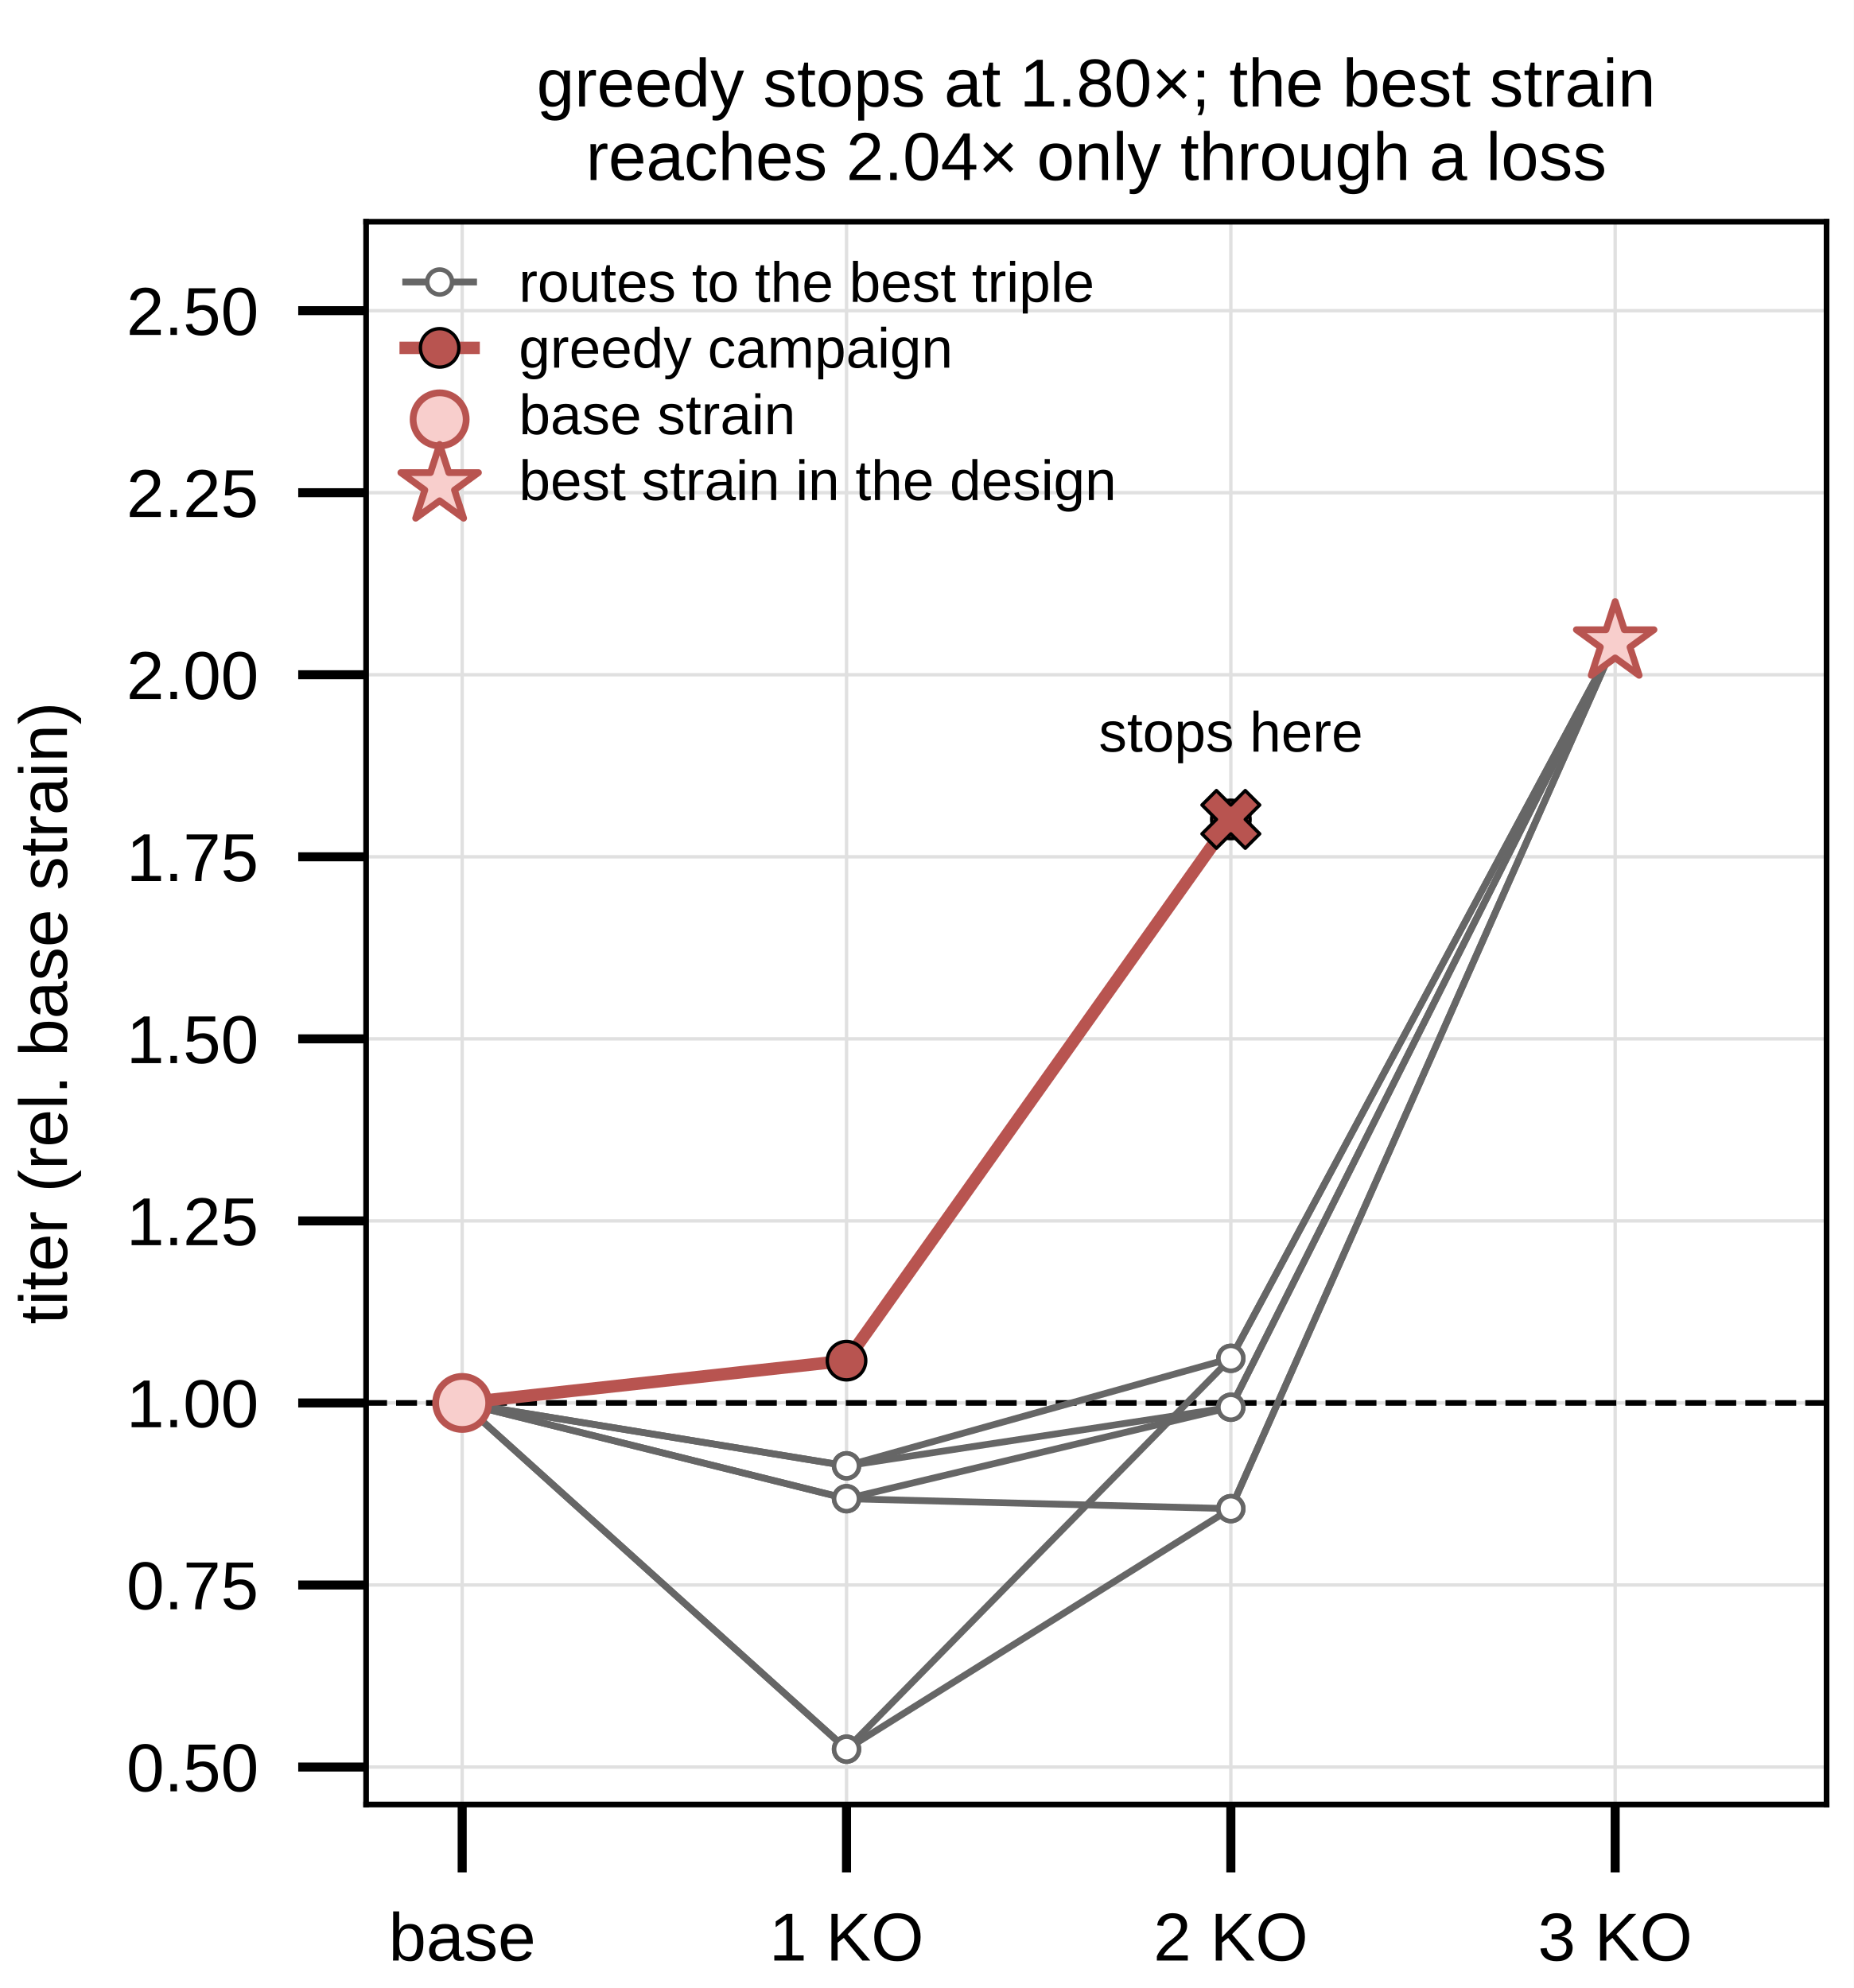
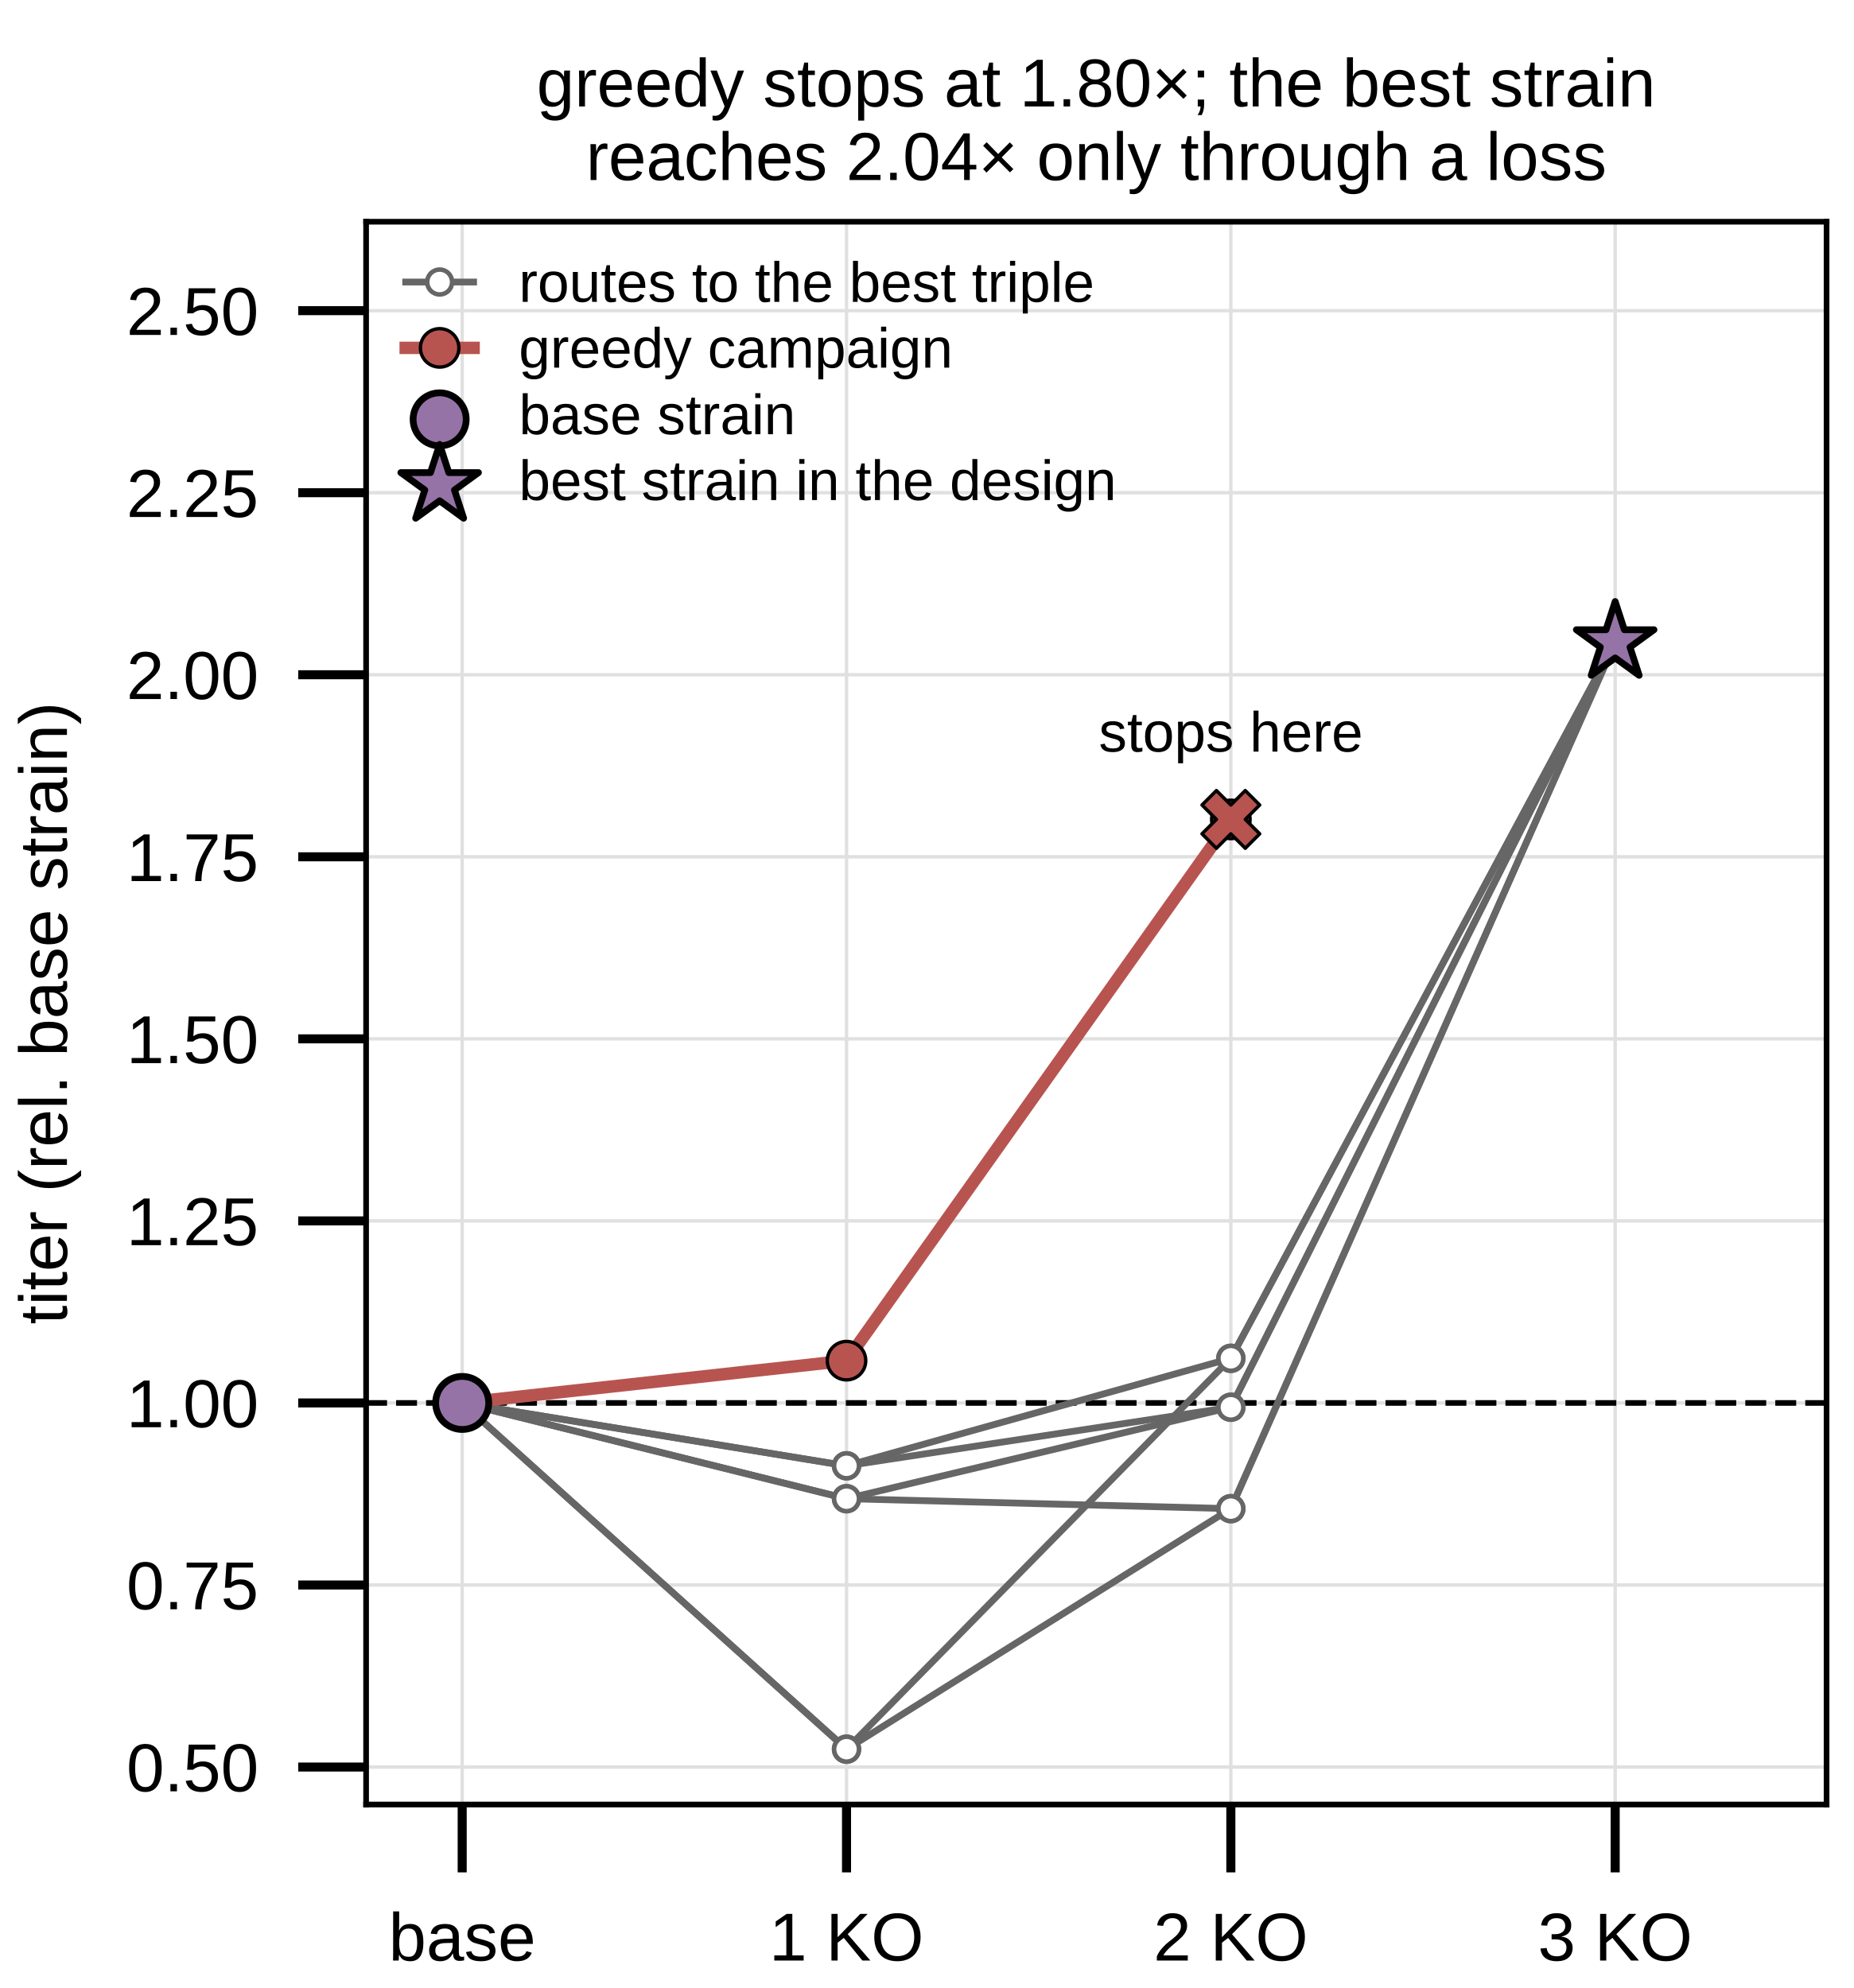
<svg xmlns="http://www.w3.org/2000/svg" xmlns:xlink="http://www.w3.org/1999/xlink" width="227.559" height="244.095" viewBox="0 0 227.559 244.095" version="1.1">
  <g transform="scale(1.388889)">
    <defs>
      <style type="text/css">*{stroke-linejoin: round; stroke-linecap: butt}</style>
    </defs>
    <g id="figure_1">
      <g id="patch_1">
        <path d="M 0 175.748  L 163.843 175.748  L 163.843 0  L 0 0  z " style="fill: #ffffff" />
      </g>
      <g id="axes_1">
        <g id="patch_2">
          <path d="M 32.359 159.528  L 161.443 159.528  L 161.443 19.602  L 32.359 19.602  z " style="fill: #ffffff" />
        </g>
        <g id="matplotlib.axis_1">
          <g id="xtick_1">
            <g id="line2d_1">
              <path d="M 40.851 159.528  L 40.851 19.602  " clip-path="url(#p3860d04db3)" style="fill: none; stroke: #e0e0e0; stroke-width: 0.3; stroke-linecap: square" />
            </g>
            <g id="line2d_2">
              <defs>
                <path id="mba6c5d1e8b" d="M 0 0  L 0 6  " style="stroke: #000000; stroke-width: 0.8" />
              </defs>
              <g>
                <use xlink:href="#mba6c5d1e8b" x="40.851" y="159.528" style="stroke: #000000; stroke-width: 0.8" />
              </g>
            </g>
            <g id="text_1">
              <text style="font-size: 6px; font-family: 'Arial', 'Helvetica', 'DejaVu Sans', sans-serif; text-anchor: middle" x="40.851" y="173.323" transform="rotate(-0 40.8511 173.3227)">base</text>
            </g>
          </g>
          <g id="xtick_2">
            <g id="line2d_3">
              <path d="M 74.821 159.528  L 74.821 19.602  " clip-path="url(#p3860d04db3)" style="fill: none; stroke: #e0e0e0; stroke-width: 0.3; stroke-linecap: square" />
            </g>
            <g id="line2d_4">
              <g>
                <use xlink:href="#mba6c5d1e8b" x="74.821" y="159.528" style="stroke: #000000; stroke-width: 0.8" />
              </g>
            </g>
            <g id="text_2">
              <text style="font-size: 6px; font-family: 'Arial', 'Helvetica', 'DejaVu Sans', sans-serif; text-anchor: middle" x="74.821" y="173.323" transform="rotate(-0 74.82052 173.3227)">1 KO</text>
            </g>
          </g>
          <g id="xtick_3">
            <g id="line2d_5">
              <path d="M 108.79 159.528  L 108.79 19.602  " clip-path="url(#p3860d04db3)" style="fill: none; stroke: #e0e0e0; stroke-width: 0.3; stroke-linecap: square" />
            </g>
            <g id="line2d_6">
              <g>
                <use xlink:href="#mba6c5d1e8b" x="108.79" y="159.528" style="stroke: #000000; stroke-width: 0.8" />
              </g>
            </g>
            <g id="text_3">
              <text style="font-size: 6px; font-family: 'Arial', 'Helvetica', 'DejaVu Sans', sans-serif; text-anchor: middle" x="108.79" y="173.323" transform="rotate(-0 108.7899 173.3227)">2 KO</text>
            </g>
          </g>
          <g id="xtick_4">
            <g id="line2d_7">
              <path d="M 142.759 159.528  L 142.759 19.602  " clip-path="url(#p3860d04db3)" style="fill: none; stroke: #e0e0e0; stroke-width: 0.3; stroke-linecap: square" />
            </g>
            <g id="line2d_8">
              <g>
                <use xlink:href="#mba6c5d1e8b" x="142.759" y="159.528" style="stroke: #000000; stroke-width: 0.8" />
              </g>
            </g>
            <g id="text_4">
              <text style="font-size: 6px; font-family: 'Arial', 'Helvetica', 'DejaVu Sans', sans-serif; text-anchor: middle" x="142.759" y="173.323" transform="rotate(-0 142.7593 173.3227)">3 KO</text>
            </g>
          </g>
        </g>
        <g id="matplotlib.axis_2">
          <g id="ytick_1">
            <g id="line2d_9">
              <path d="M 32.359 156.214  L 161.443 156.214  " clip-path="url(#p3860d04db3)" style="fill: none; stroke: #e0e0e0; stroke-width: 0.3; stroke-linecap: square" />
            </g>
            <g id="line2d_10">
              <defs>
                <path id="m2d63cb8d15" d="M 0 0  L -6 0  " style="stroke: #000000; stroke-width: 0.8" />
              </defs>
              <g>
                <use xlink:href="#m2d63cb8d15" x="32.359" y="156.214" style="stroke: #000000; stroke-width: 0.8" />
              </g>
            </g>
            <g id="text_5">
              <text style="font-size: 6px; font-family: 'Arial', 'Helvetica', 'DejaVu Sans', sans-serif; text-anchor: end" x="22.859" y="158.361" transform="rotate(-0 22.85875 158.3615)">0.50</text>
            </g>
          </g>
          <g id="ytick_2">
            <g id="line2d_11">
              <path d="M 32.359 140.12  L 161.443 140.12  " clip-path="url(#p3860d04db3)" style="fill: none; stroke: #e0e0e0; stroke-width: 0.3; stroke-linecap: square" />
            </g>
            <g id="line2d_12">
              <g>
                <use xlink:href="#m2d63cb8d15" x="32.359" y="140.12" style="stroke: #000000; stroke-width: 0.8" />
              </g>
            </g>
            <g id="text_6">
              <text style="font-size: 6px; font-family: 'Arial', 'Helvetica', 'DejaVu Sans', sans-serif; text-anchor: end" x="22.859" y="142.268" transform="rotate(-0 22.85875 142.2677)">0.75</text>
            </g>
          </g>
          <g id="ytick_3">
            <g id="line2d_13">
              <path d="M 32.359 124.027  L 161.443 124.027  " clip-path="url(#p3860d04db3)" style="fill: none; stroke: #e0e0e0; stroke-width: 0.3; stroke-linecap: square" />
            </g>
            <g id="line2d_14">
              <g>
                <use xlink:href="#m2d63cb8d15" x="32.359" y="124.027" style="stroke: #000000; stroke-width: 0.8" />
              </g>
            </g>
            <g id="text_7">
              <text style="font-size: 6px; font-family: 'Arial', 'Helvetica', 'DejaVu Sans', sans-serif; text-anchor: end" x="22.859" y="126.174" transform="rotate(-0 22.85875 126.1739)">1.00</text>
            </g>
          </g>
          <g id="ytick_4">
            <g id="line2d_15">
              <path d="M 32.359 107.933  L 161.443 107.933  " clip-path="url(#p3860d04db3)" style="fill: none; stroke: #e0e0e0; stroke-width: 0.3; stroke-linecap: square" />
            </g>
            <g id="line2d_16">
              <g>
                <use xlink:href="#m2d63cb8d15" x="32.359" y="107.933" style="stroke: #000000; stroke-width: 0.8" />
              </g>
            </g>
            <g id="text_8">
              <text style="font-size: 6px; font-family: 'Arial', 'Helvetica', 'DejaVu Sans', sans-serif; text-anchor: end" x="22.859" y="110.08" transform="rotate(-0 22.85875 110.0801)">1.25</text>
            </g>
          </g>
          <g id="ytick_5">
            <g id="line2d_17">
              <path d="M 32.359 91.839  L 161.443 91.839  " clip-path="url(#p3860d04db3)" style="fill: none; stroke: #e0e0e0; stroke-width: 0.3; stroke-linecap: square" />
            </g>
            <g id="line2d_18">
              <g>
                <use xlink:href="#m2d63cb8d15" x="32.359" y="91.839" style="stroke: #000000; stroke-width: 0.8" />
              </g>
            </g>
            <g id="text_9">
              <text style="font-size: 6px; font-family: 'Arial', 'Helvetica', 'DejaVu Sans', sans-serif; text-anchor: end" x="22.859" y="93.986" transform="rotate(-0 22.85875 93.98637)">1.50</text>
            </g>
          </g>
          <g id="ytick_6">
            <g id="line2d_19">
              <path d="M 32.359 75.745  L 161.443 75.745  " clip-path="url(#p3860d04db3)" style="fill: none; stroke: #e0e0e0; stroke-width: 0.3; stroke-linecap: square" />
            </g>
            <g id="line2d_20">
              <g>
                <use xlink:href="#m2d63cb8d15" x="32.359" y="75.745" style="stroke: #000000; stroke-width: 0.8" />
              </g>
            </g>
            <g id="text_10">
              <text style="font-size: 6px; font-family: 'Arial', 'Helvetica', 'DejaVu Sans', sans-serif; text-anchor: end" x="22.859" y="77.893" transform="rotate(-0 22.85875 77.8926)">1.75</text>
            </g>
          </g>
          <g id="ytick_7">
            <g id="line2d_21">
              <path d="M 32.359 59.651  L 161.443 59.651  " clip-path="url(#p3860d04db3)" style="fill: none; stroke: #e0e0e0; stroke-width: 0.3; stroke-linecap: square" />
            </g>
            <g id="line2d_22">
              <g>
                <use xlink:href="#m2d63cb8d15" x="32.359" y="59.651" style="stroke: #000000; stroke-width: 0.8" />
              </g>
            </g>
            <g id="text_11">
              <text style="font-size: 6px; font-family: 'Arial', 'Helvetica', 'DejaVu Sans', sans-serif; text-anchor: end" x="22.859" y="61.799" transform="rotate(-0 22.85875 61.79883)">2.00</text>
            </g>
          </g>
          <g id="ytick_8">
            <g id="line2d_23">
              <path d="M 32.359 43.558  L 161.443 43.558  " clip-path="url(#p3860d04db3)" style="fill: none; stroke: #e0e0e0; stroke-width: 0.3; stroke-linecap: square" />
            </g>
            <g id="line2d_24">
              <g>
                <use xlink:href="#m2d63cb8d15" x="32.359" y="43.558" style="stroke: #000000; stroke-width: 0.8" />
              </g>
            </g>
            <g id="text_12">
              <text style="font-size: 6px; font-family: 'Arial', 'Helvetica', 'DejaVu Sans', sans-serif; text-anchor: end" x="22.859" y="45.705" transform="rotate(-0 22.85875 45.70505)">2.25</text>
            </g>
          </g>
          <g id="ytick_9">
            <g id="line2d_25">
              <path d="M 32.359 27.464  L 161.443 27.464  " clip-path="url(#p3860d04db3)" style="fill: none; stroke: #e0e0e0; stroke-width: 0.3; stroke-linecap: square" />
            </g>
            <g id="line2d_26">
              <g>
                <use xlink:href="#m2d63cb8d15" x="32.359" y="27.464" style="stroke: #000000; stroke-width: 0.8" />
              </g>
            </g>
            <g id="text_13">
              <text style="font-size: 6px; font-family: 'Arial', 'Helvetica', 'DejaVu Sans', sans-serif; text-anchor: end" x="22.859" y="29.611" transform="rotate(-0 22.85875 29.61128)">2.50</text>
            </g>
          </g>
          <g id="text_14">
            <text style="font-size: 6px; font-family: 'Arial', 'Helvetica', 'DejaVu Sans', sans-serif; text-anchor: middle" x="5.919" y="89.565" transform="rotate(-90 5.919375 89.56502)">titer (rel. base strain)</text>
          </g>
        </g>
        <g id="line2d_27">
          <path d="M 32.359 124.027  L 161.443 124.027  " clip-path="url(#p3860d04db3)" style="fill: none; stroke-dasharray: 1.85,0.8; stroke-dashoffset: 0; stroke: #000000; stroke-width: 0.5" />
        </g>
        <g id="line2d_28">
          <path d="M 40.851 124.027  L 74.821 129.584  L 108.79 120.082  L 142.759 56.785  " clip-path="url(#p3860d04db3)" style="fill: none; stroke: #666666; stroke-width: 0.6; stroke-linecap: square" />
          <defs>
            <path id="me5a0c4aa5e" d="M 0 1.1  C 0.292 1.1 0.572 0.984 0.778 0.778  C 0.984 0.572 1.1 0.292 1.1 0  C 1.1 -0.292 0.984 -0.572 0.778 -0.778  C 0.572 -0.984 0.292 -1.1 0 -1.1  C -0.292 -1.1 -0.572 -0.984 -0.778 -0.778  C -0.984 -0.572 -1.1 -0.292 -1.1 0  C -1.1 0.292 -0.984 0.572 -0.778 0.778  C -0.572 0.984 -0.292 1.1 0 1.1  z " style="stroke: #666666; stroke-width: 0.4" />
          </defs>
          <g clip-path="url(#p3860d04db3)">
            <use xlink:href="#me5a0c4aa5e" x="40.851" y="124.027" style="fill: #ffffff; stroke: #666666; stroke-width: 0.4" />
            <use xlink:href="#me5a0c4aa5e" x="74.821" y="129.584" style="fill: #ffffff; stroke: #666666; stroke-width: 0.4" />
            <use xlink:href="#me5a0c4aa5e" x="108.79" y="120.082" style="fill: #ffffff; stroke: #666666; stroke-width: 0.4" />
            <use xlink:href="#me5a0c4aa5e" x="142.759" y="56.785" style="fill: #ffffff; stroke: #666666; stroke-width: 0.4" />
          </g>
        </g>
        <g id="line2d_29">
          <path d="M 40.851 124.027  L 74.821 129.584  L 108.79 124.408  L 142.759 56.785  " clip-path="url(#p3860d04db3)" style="fill: none; stroke: #666666; stroke-width: 0.6; stroke-linecap: square" />
          <g clip-path="url(#p3860d04db3)">
            <use xlink:href="#me5a0c4aa5e" x="40.851" y="124.027" style="fill: #ffffff; stroke: #666666; stroke-width: 0.4" />
            <use xlink:href="#me5a0c4aa5e" x="74.821" y="129.584" style="fill: #ffffff; stroke: #666666; stroke-width: 0.4" />
            <use xlink:href="#me5a0c4aa5e" x="108.79" y="124.408" style="fill: #ffffff; stroke: #666666; stroke-width: 0.4" />
            <use xlink:href="#me5a0c4aa5e" x="142.759" y="56.785" style="fill: #ffffff; stroke: #666666; stroke-width: 0.4" />
          </g>
        </g>
        <g id="line2d_30">
          <path d="M 40.851 124.027  L 74.821 154.636  L 108.79 120.082  L 142.759 56.785  " clip-path="url(#p3860d04db3)" style="fill: none; stroke: #666666; stroke-width: 0.6; stroke-linecap: square" />
          <g clip-path="url(#p3860d04db3)">
            <use xlink:href="#me5a0c4aa5e" x="40.851" y="124.027" style="fill: #ffffff; stroke: #666666; stroke-width: 0.4" />
            <use xlink:href="#me5a0c4aa5e" x="74.821" y="154.636" style="fill: #ffffff; stroke: #666666; stroke-width: 0.4" />
            <use xlink:href="#me5a0c4aa5e" x="108.79" y="120.082" style="fill: #ffffff; stroke: #666666; stroke-width: 0.4" />
            <use xlink:href="#me5a0c4aa5e" x="142.759" y="56.785" style="fill: #ffffff; stroke: #666666; stroke-width: 0.4" />
          </g>
        </g>
        <g id="line2d_31">
          <path d="M 40.851 124.027  L 74.821 154.636  L 108.79 133.372  L 142.759 56.785  " clip-path="url(#p3860d04db3)" style="fill: none; stroke: #666666; stroke-width: 0.6; stroke-linecap: square" />
          <g clip-path="url(#p3860d04db3)">
            <use xlink:href="#me5a0c4aa5e" x="40.851" y="124.027" style="fill: #ffffff; stroke: #666666; stroke-width: 0.4" />
            <use xlink:href="#me5a0c4aa5e" x="74.821" y="154.636" style="fill: #ffffff; stroke: #666666; stroke-width: 0.4" />
            <use xlink:href="#me5a0c4aa5e" x="108.79" y="133.372" style="fill: #ffffff; stroke: #666666; stroke-width: 0.4" />
            <use xlink:href="#me5a0c4aa5e" x="142.759" y="56.785" style="fill: #ffffff; stroke: #666666; stroke-width: 0.4" />
          </g>
        </g>
        <g id="line2d_32">
          <path d="M 40.851 124.027  L 74.821 132.493  L 108.79 124.408  L 142.759 56.785  " clip-path="url(#p3860d04db3)" style="fill: none; stroke: #666666; stroke-width: 0.6; stroke-linecap: square" />
          <g clip-path="url(#p3860d04db3)">
            <use xlink:href="#me5a0c4aa5e" x="40.851" y="124.027" style="fill: #ffffff; stroke: #666666; stroke-width: 0.4" />
            <use xlink:href="#me5a0c4aa5e" x="74.821" y="132.493" style="fill: #ffffff; stroke: #666666; stroke-width: 0.4" />
            <use xlink:href="#me5a0c4aa5e" x="108.79" y="124.408" style="fill: #ffffff; stroke: #666666; stroke-width: 0.4" />
            <use xlink:href="#me5a0c4aa5e" x="142.759" y="56.785" style="fill: #ffffff; stroke: #666666; stroke-width: 0.4" />
          </g>
        </g>
        <g id="line2d_33">
          <path d="M 40.851 124.027  L 74.821 132.493  L 108.79 133.372  L 142.759 56.785  " clip-path="url(#p3860d04db3)" style="fill: none; stroke: #666666; stroke-width: 0.6; stroke-linecap: square" />
          <g clip-path="url(#p3860d04db3)">
            <use xlink:href="#me5a0c4aa5e" x="40.851" y="124.027" style="fill: #ffffff; stroke: #666666; stroke-width: 0.4" />
            <use xlink:href="#me5a0c4aa5e" x="74.821" y="132.493" style="fill: #ffffff; stroke: #666666; stroke-width: 0.4" />
            <use xlink:href="#me5a0c4aa5e" x="108.79" y="133.372" style="fill: #ffffff; stroke: #666666; stroke-width: 0.4" />
            <use xlink:href="#me5a0c4aa5e" x="142.759" y="56.785" style="fill: #ffffff; stroke: #666666; stroke-width: 0.4" />
          </g>
        </g>
        <g id="patch_3">
          <path d="M 32.359 159.528  L 32.359 19.602  " style="fill: none; stroke: #000000; stroke-width: 0.5; stroke-linejoin: miter; stroke-linecap: square" />
        </g>
        <g id="patch_4">
          <path d="M 161.443 159.528  L 161.443 19.602  " style="fill: none; stroke: #000000; stroke-width: 0.5; stroke-linejoin: miter; stroke-linecap: square" />
        </g>
        <g id="patch_5">
          <path d="M 32.359 159.528  L 161.443 159.528  " style="fill: none; stroke: #000000; stroke-width: 0.5; stroke-linejoin: miter; stroke-linecap: square" />
        </g>
        <g id="patch_6">
          <path d="M 32.359 19.602  L 161.443 19.602  " style="fill: none; stroke: #000000; stroke-width: 0.5; stroke-linejoin: miter; stroke-linecap: square" />
        </g>
        <g id="text_15">
          <text style="font-size: 5px; font-family: 'Arial', 'Helvetica', 'DejaVu Sans', sans-serif; text-anchor: middle" x="108.79" y="66.446" transform="rotate(-0 108.7899 66.44608)">stops here</text>
        </g>
        <g id="text_16">
          <g transform="translate(47.43064 10.098)">
            <text>
              <tspan x="0" y="-0.688" style="font-size: 6px; font-family: 'Arial'">g</tspan>
              <tspan x="3.337" y="-0.688" style="font-size: 6px; font-family: 'Arial'">r</tspan>
              <tspan x="5.335" y="-0.688" style="font-size: 6px; font-family: 'Arial'">e</tspan>
              <tspan x="8.672" y="-0.688" style="font-size: 6px; font-family: 'Arial'">e</tspan>
              <tspan x="12.009" y="-0.688" style="font-size: 6px; font-family: 'Arial'">d</tspan>
              <tspan x="15.346" y="-0.688" style="font-size: 6px; font-family: 'Arial'">y</tspan>
              <tspan x="18.346" y="-0.688" style="font-size: 6px; font-family: 'Arial'"> </tspan>
              <tspan x="20.013" y="-0.688" style="font-size: 6px; font-family: 'Arial'">s</tspan>
              <tspan x="23.013" y="-0.688" style="font-size: 6px; font-family: 'Arial'">t</tspan>
              <tspan x="24.68" y="-0.688" style="font-size: 6px; font-family: 'Arial'">o</tspan>
              <tspan x="28.017" y="-0.688" style="font-size: 6px; font-family: 'Arial'">p</tspan>
              <tspan x="31.354" y="-0.688" style="font-size: 6px; font-family: 'Arial'">s</tspan>
              <tspan x="34.354" y="-0.688" style="font-size: 6px; font-family: 'Arial'"> </tspan>
              <tspan x="36.021" y="-0.688" style="font-size: 6px; font-family: 'Arial'">a</tspan>
              <tspan x="39.357" y="-0.688" style="font-size: 6px; font-family: 'Arial'">t</tspan>
              <tspan x="41.024" y="-0.688" style="font-size: 6px; font-family: 'Arial'"> </tspan>
              <tspan x="42.691" y="-0.688" style="font-size: 6px; font-family: 'Arial'">1</tspan>
              <tspan x="46.028" y="-0.688" style="font-size: 6px; font-family: 'Arial'">.</tspan>
              <tspan x="47.695" y="-0.688" style="font-size: 6px; font-family: 'Arial'">8</tspan>
              <tspan x="51.032" y="-0.688" style="font-size: 6px; font-family: 'Arial'">0</tspan>
              <tspan x="54.369" y="-0.688" style="font-size: 6px; font-family: 'Arial'">×</tspan>
              <tspan x="57.873" y="-0.688" style="font-size: 6px; font-family: 'Arial'">;</tspan>
              <tspan x="59.54" y="-0.688" style="font-size: 6px; font-family: 'Arial'"> </tspan>
              <tspan x="61.207" y="-0.688" style="font-size: 6px; font-family: 'Arial'">t</tspan>
              <tspan x="62.874" y="-0.688" style="font-size: 6px; font-family: 'Arial'">h</tspan>
              <tspan x="66.211" y="-0.688" style="font-size: 6px; font-family: 'Arial'">e</tspan>
              <tspan x="69.548" y="-0.688" style="font-size: 6px; font-family: 'Arial'"> </tspan>
              <tspan x="71.215" y="-0.688" style="font-size: 6px; font-family: 'Arial'">b</tspan>
              <tspan x="74.552" y="-0.688" style="font-size: 6px; font-family: 'Arial'">e</tspan>
              <tspan x="77.889" y="-0.688" style="font-size: 6px; font-family: 'Arial'">s</tspan>
              <tspan x="80.889" y="-0.688" style="font-size: 6px; font-family: 'Arial'">t</tspan>
              <tspan x="82.556" y="-0.688" style="font-size: 6px; font-family: 'Arial'"> </tspan>
              <tspan x="84.223" y="-0.688" style="font-size: 6px; font-family: 'Arial'">s</tspan>
              <tspan x="87.223" y="-0.688" style="font-size: 6px; font-family: 'Arial'">t</tspan>
              <tspan x="88.89" y="-0.688" style="font-size: 6px; font-family: 'Arial'">r</tspan>
              <tspan x="90.888" y="-0.688" style="font-size: 6px; font-family: 'Arial'">a</tspan>
              <tspan x="94.225" y="-0.688" style="font-size: 6px; font-family: 'Arial'">i</tspan>
              <tspan x="95.558" y="-0.688" style="font-size: 6px; font-family: 'Arial'">n</tspan>
            </text>
          </g>
          <g transform="translate(51.78063 16.602)">
            <text>
              <tspan x="0" y="-0.688" style="font-size: 6px; font-family: 'Arial'">r</tspan>
              <tspan x="1.998" y="-0.688" style="font-size: 6px; font-family: 'Arial'">e</tspan>
              <tspan x="5.335" y="-0.688" style="font-size: 6px; font-family: 'Arial'">a</tspan>
              <tspan x="8.672" y="-0.688" style="font-size: 6px; font-family: 'Arial'">c</tspan>
              <tspan x="11.672" y="-0.688" style="font-size: 6px; font-family: 'Arial'">h</tspan>
              <tspan x="15.009" y="-0.688" style="font-size: 6px; font-family: 'Arial'">e</tspan>
              <tspan x="18.346" y="-0.688" style="font-size: 6px; font-family: 'Arial'">s</tspan>
              <tspan x="21.346" y="-0.688" style="font-size: 6px; font-family: 'Arial'"> </tspan>
              <tspan x="23.013" y="-0.688" style="font-size: 6px; font-family: 'Arial'">2</tspan>
              <tspan x="26.35" y="-0.688" style="font-size: 6px; font-family: 'Arial'">.</tspan>
              <tspan x="28.017" y="-0.688" style="font-size: 6px; font-family: 'Arial'">0</tspan>
              <tspan x="31.354" y="-0.688" style="font-size: 6px; font-family: 'Arial'">4</tspan>
              <tspan x="34.69" y="-0.688" style="font-size: 6px; font-family: 'Arial'">×</tspan>
              <tspan x="38.194" y="-0.688" style="font-size: 6px; font-family: 'Arial'"> </tspan>
              <tspan x="39.861" y="-0.688" style="font-size: 6px; font-family: 'Arial'">o</tspan>
              <tspan x="43.198" y="-0.688" style="font-size: 6px; font-family: 'Arial'">n</tspan>
              <tspan x="46.535" y="-0.688" style="font-size: 6px; font-family: 'Arial'">l</tspan>
              <tspan x="47.868" y="-0.688" style="font-size: 6px; font-family: 'Arial'">y</tspan>
              <tspan x="50.868" y="-0.688" style="font-size: 6px; font-family: 'Arial'"> </tspan>
              <tspan x="52.535" y="-0.688" style="font-size: 6px; font-family: 'Arial'">t</tspan>
              <tspan x="54.202" y="-0.688" style="font-size: 6px; font-family: 'Arial'">h</tspan>
              <tspan x="57.539" y="-0.688" style="font-size: 6px; font-family: 'Arial'">r</tspan>
              <tspan x="59.537" y="-0.688" style="font-size: 6px; font-family: 'Arial'">o</tspan>
              <tspan x="62.874" y="-0.688" style="font-size: 6px; font-family: 'Arial'">u</tspan>
              <tspan x="66.211" y="-0.688" style="font-size: 6px; font-family: 'Arial'">g</tspan>
              <tspan x="69.548" y="-0.688" style="font-size: 6px; font-family: 'Arial'">h</tspan>
              <tspan x="72.885" y="-0.688" style="font-size: 6px; font-family: 'Arial'"> </tspan>
              <tspan x="74.552" y="-0.688" style="font-size: 6px; font-family: 'Arial'">a</tspan>
              <tspan x="77.889" y="-0.688" style="font-size: 6px; font-family: 'Arial'"> </tspan>
              <tspan x="79.556" y="-0.688" style="font-size: 6px; font-family: 'Arial'">l</tspan>
              <tspan x="80.889" y="-0.688" style="font-size: 6px; font-family: 'Arial'">o</tspan>
              <tspan x="84.226" y="-0.688" style="font-size: 6px; font-family: 'Arial'">s</tspan>
              <tspan x="87.226" y="-0.688" style="font-size: 6px; font-family: 'Arial'">s</tspan>
            </text>
          </g>
        </g>
        <g id="line2d_34">
          <path d="M 40.851 124.027  L 74.821 120.288  L 108.79 72.44  " clip-path="url(#p3860d04db3)" style="fill: none; stroke: #b85450; stroke-width: 1.1; stroke-linecap: square" />
          <defs>
            <path id="mfcaaff336f" d="M 0 1.7  C 0.451 1.7 0.883 1.521 1.202 1.202  C 1.521 0.883 1.7 0.451 1.7 0  C 1.7 -0.451 1.521 -0.883 1.202 -1.202  C 0.883 -1.521 0.451 -1.7 0 -1.7  C -0.451 -1.7 -0.883 -1.521 -1.202 -1.202  C -1.521 -0.883 -1.7 -0.451 -1.7 0  C -1.7 0.451 -1.521 0.883 -1.202 1.202  C -0.883 1.521 -0.451 1.7 0 1.7  z " style="stroke: #000000; stroke-width: 0.3" />
          </defs>
          <g clip-path="url(#p3860d04db3)">
            <use xlink:href="#mfcaaff336f" x="40.851" y="124.027" style="fill: #b85450; stroke: #000000; stroke-width: 0.3" />
            <use xlink:href="#mfcaaff336f" x="74.821" y="120.288" style="fill: #b85450; stroke: #000000; stroke-width: 0.3" />
            <use xlink:href="#mfcaaff336f" x="108.79" y="72.44" style="fill: #b85450; stroke: #000000; stroke-width: 0.3" />
          </g>
        </g>
        <g id="PathCollection_1">
          <defs>
            <path id="m1d652a4240" d="M -1.275 2.55  L 0 1.275  L 1.275 2.55  L 2.55 1.275  L 1.275 0  L 2.55 -1.275  L 1.275 -2.55  L 0 -1.275  L -1.275 -2.55  L -2.55 -1.275  L -1.275 0  L -2.55 1.275  z " style="stroke: #000000; stroke-width: 0.3" />
          </defs>
          <g clip-path="url(#p3860d04db3)">
            <use xlink:href="#m1d652a4240" x="108.79" y="72.44" style="fill: #b85450; stroke: #000000; stroke-width: 0.3" />
          </g>
        </g>
        <g id="PathCollection_2">
          <defs>
-             <path id="m010ed00d69" d="M 0 -3.606  L -0.809 -1.114  L -3.429 -1.114  L -1.31 0.426  L -2.119 2.917  L -0 1.377  L 2.119 2.917  L 1.31 0.426  L 3.429 -1.114  L 0.809 -1.114  z " style="stroke: #b85450; stroke-width: 0.6" />
+             <path id="md3c538576f" d="M 0 -3.606  L -0.809 -1.114  L -3.429 -1.114  L -1.31 0.426  L -2.119 2.917  L -0 1.377  L 2.119 2.917  L 1.31 0.426  L 3.429 -1.114  L 0.809 -1.114  z " style="stroke: #000000; stroke-width: 0.6" />
          </defs>
          <g clip-path="url(#p3860d04db3)">
-             <use xlink:href="#m010ed00d69" x="142.759" y="56.785" style="fill: #f8cecc; stroke: #b85450; stroke-width: 0.6" />
+             <use xlink:href="#md3c538576f" x="142.759" y="56.785" style="fill: #9673a6; stroke: #000000; stroke-width: 0.6" />
          </g>
        </g>
        <g id="legend_1">
          <g id="line2d_35">
            <path d="M 35.859 24.931  L 38.859 24.931  L 41.859 24.931  " style="fill: none; stroke: #666666; stroke-width: 0.6; stroke-linecap: square" />
            <g>
              <use xlink:href="#me5a0c4aa5e" x="38.859" y="24.931" style="fill: #ffffff; stroke: #666666; stroke-width: 0.4" />
            </g>
          </g>
          <g id="text_17">
            <text style="font-size: 5px; font-family: 'Arial', 'Helvetica', 'DejaVu Sans', sans-serif; text-anchor: start" x="45.859" y="26.681" transform="rotate(-0 45.85875 26.68091)">routes to the best triple</text>
          </g>
          <g id="line2d_36">
            <path d="M 35.859 30.754  L 38.859 30.754  L 41.859 30.754  " style="fill: none; stroke: #b85450; stroke-width: 1.1; stroke-linecap: square" />
            <g>
              <use xlink:href="#mfcaaff336f" x="38.859" y="30.754" style="fill: #b85450; stroke: #000000; stroke-width: 0.3" />
            </g>
          </g>
          <g id="text_18">
            <text style="font-size: 5px; font-family: 'Arial', 'Helvetica', 'DejaVu Sans', sans-serif; text-anchor: start" x="45.859" y="32.504" transform="rotate(-0 45.85875 32.50356)">greedy campaign</text>
          </g>
          <g id="PathCollection_3">
            <defs>
-               <path id="m635713cc8e" d="M 0 2.345  C 0.622 2.345 1.219 2.098 1.658 1.658  C 2.098 1.219 2.345 0.622 2.345 0  C 2.345 -0.622 2.098 -1.219 1.658 -1.658  C 1.219 -2.098 0.622 -2.345 0 -2.345  C -0.622 -2.345 -1.219 -2.098 -1.658 -1.658  C -2.098 -1.219 -2.345 -0.622 -2.345 0  C -2.345 0.622 -2.098 1.219 -1.658 1.658  C -1.219 2.098 -0.622 2.345 0 2.345  z " style="stroke: #b85450; stroke-width: 0.6" />
+               <path id="m5404ddd400" d="M 0 2.345  C 0.622 2.345 1.219 2.098 1.658 1.658  C 2.098 1.219 2.345 0.622 2.345 0  C 2.345 -0.622 2.098 -1.219 1.658 -1.658  C 1.219 -2.098 0.622 -2.345 0 -2.345  C -0.622 -2.345 -1.219 -2.098 -1.658 -1.658  C -2.098 -1.219 -2.345 -0.622 -2.345 0  C -2.345 0.622 -2.098 1.219 -1.658 1.658  C -1.219 2.098 -0.622 2.345 0 2.345  z " style="stroke: #000000; stroke-width: 0.6" />
            </defs>
            <g>
-               <use xlink:href="#m635713cc8e" x="38.859" y="37.072" style="fill: #f8cecc; stroke: #b85450; stroke-width: 0.6" />
+               <use xlink:href="#m5404ddd400" x="38.859" y="37.072" style="fill: #9673a6; stroke: #000000; stroke-width: 0.6" />
            </g>
          </g>
          <g id="text_19">
            <text style="font-size: 5px; font-family: 'Arial', 'Helvetica', 'DejaVu Sans', sans-serif; text-anchor: start" x="45.859" y="38.385" transform="rotate(-0 45.85875 38.38481)">base strain</text>
          </g>
          <g id="PathCollection_4">
            <g>
-               <use xlink:href="#m010ed00d69" x="38.859" y="42.895" style="fill: #f8cecc; stroke: #b85450; stroke-width: 0.6" />
+               <use xlink:href="#md3c538576f" x="38.859" y="42.895" style="fill: #9673a6; stroke: #000000; stroke-width: 0.6" />
            </g>
          </g>
          <g id="text_20">
            <text style="font-size: 5px; font-family: 'Arial', 'Helvetica', 'DejaVu Sans', sans-serif; text-anchor: start" x="45.859" y="44.207" transform="rotate(-0 45.85875 44.20747)">best strain in the design</text>
          </g>
        </g>
        <g id="PathCollection_5">
          <g clip-path="url(#p3860d04db3)">
-             <use xlink:href="#m635713cc8e" x="40.851" y="124.027" style="fill: #f8cecc; stroke: #b85450; stroke-width: 0.6" />
+             <use xlink:href="#m5404ddd400" x="40.851" y="124.027" style="fill: #9673a6; stroke: #000000; stroke-width: 0.6" />
          </g>
        </g>
      </g>
    </g>
    <defs>
      <clipPath id="p3860d04db3">
        <rect x="32.359" y="19.602" width="129.084" height="139.926" />
      </clipPath>
    </defs>
  </g>
</svg>
